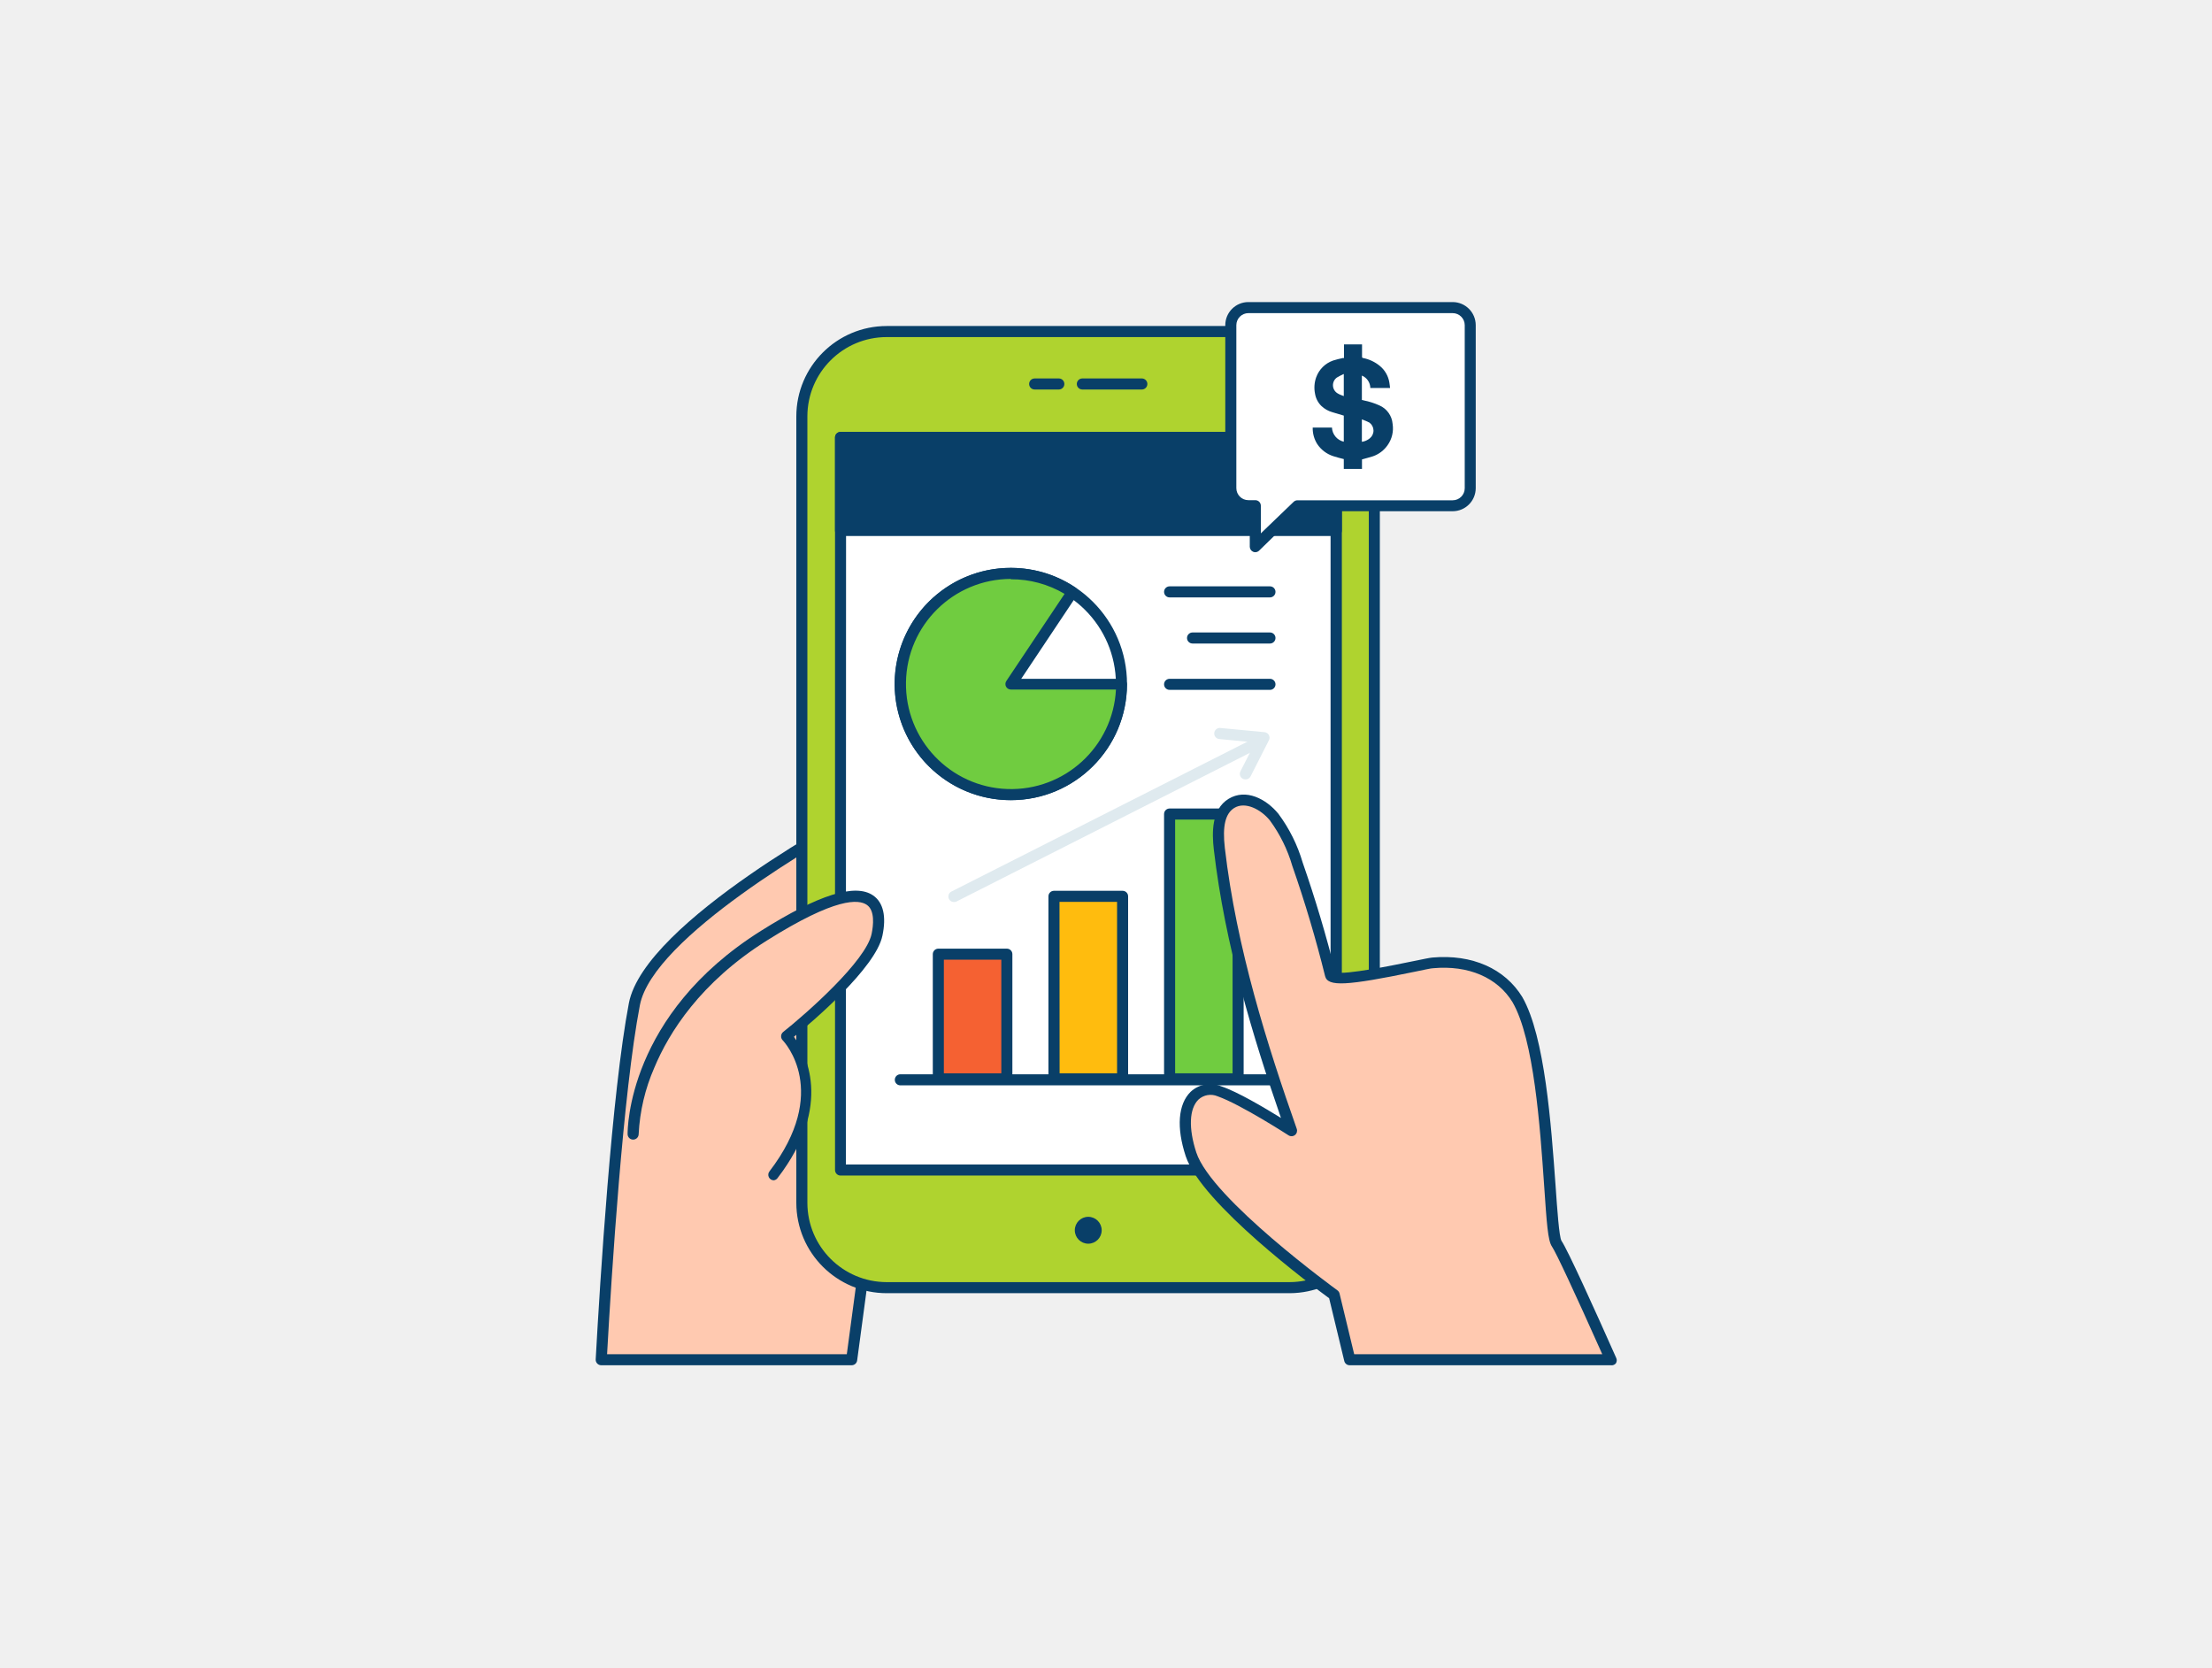
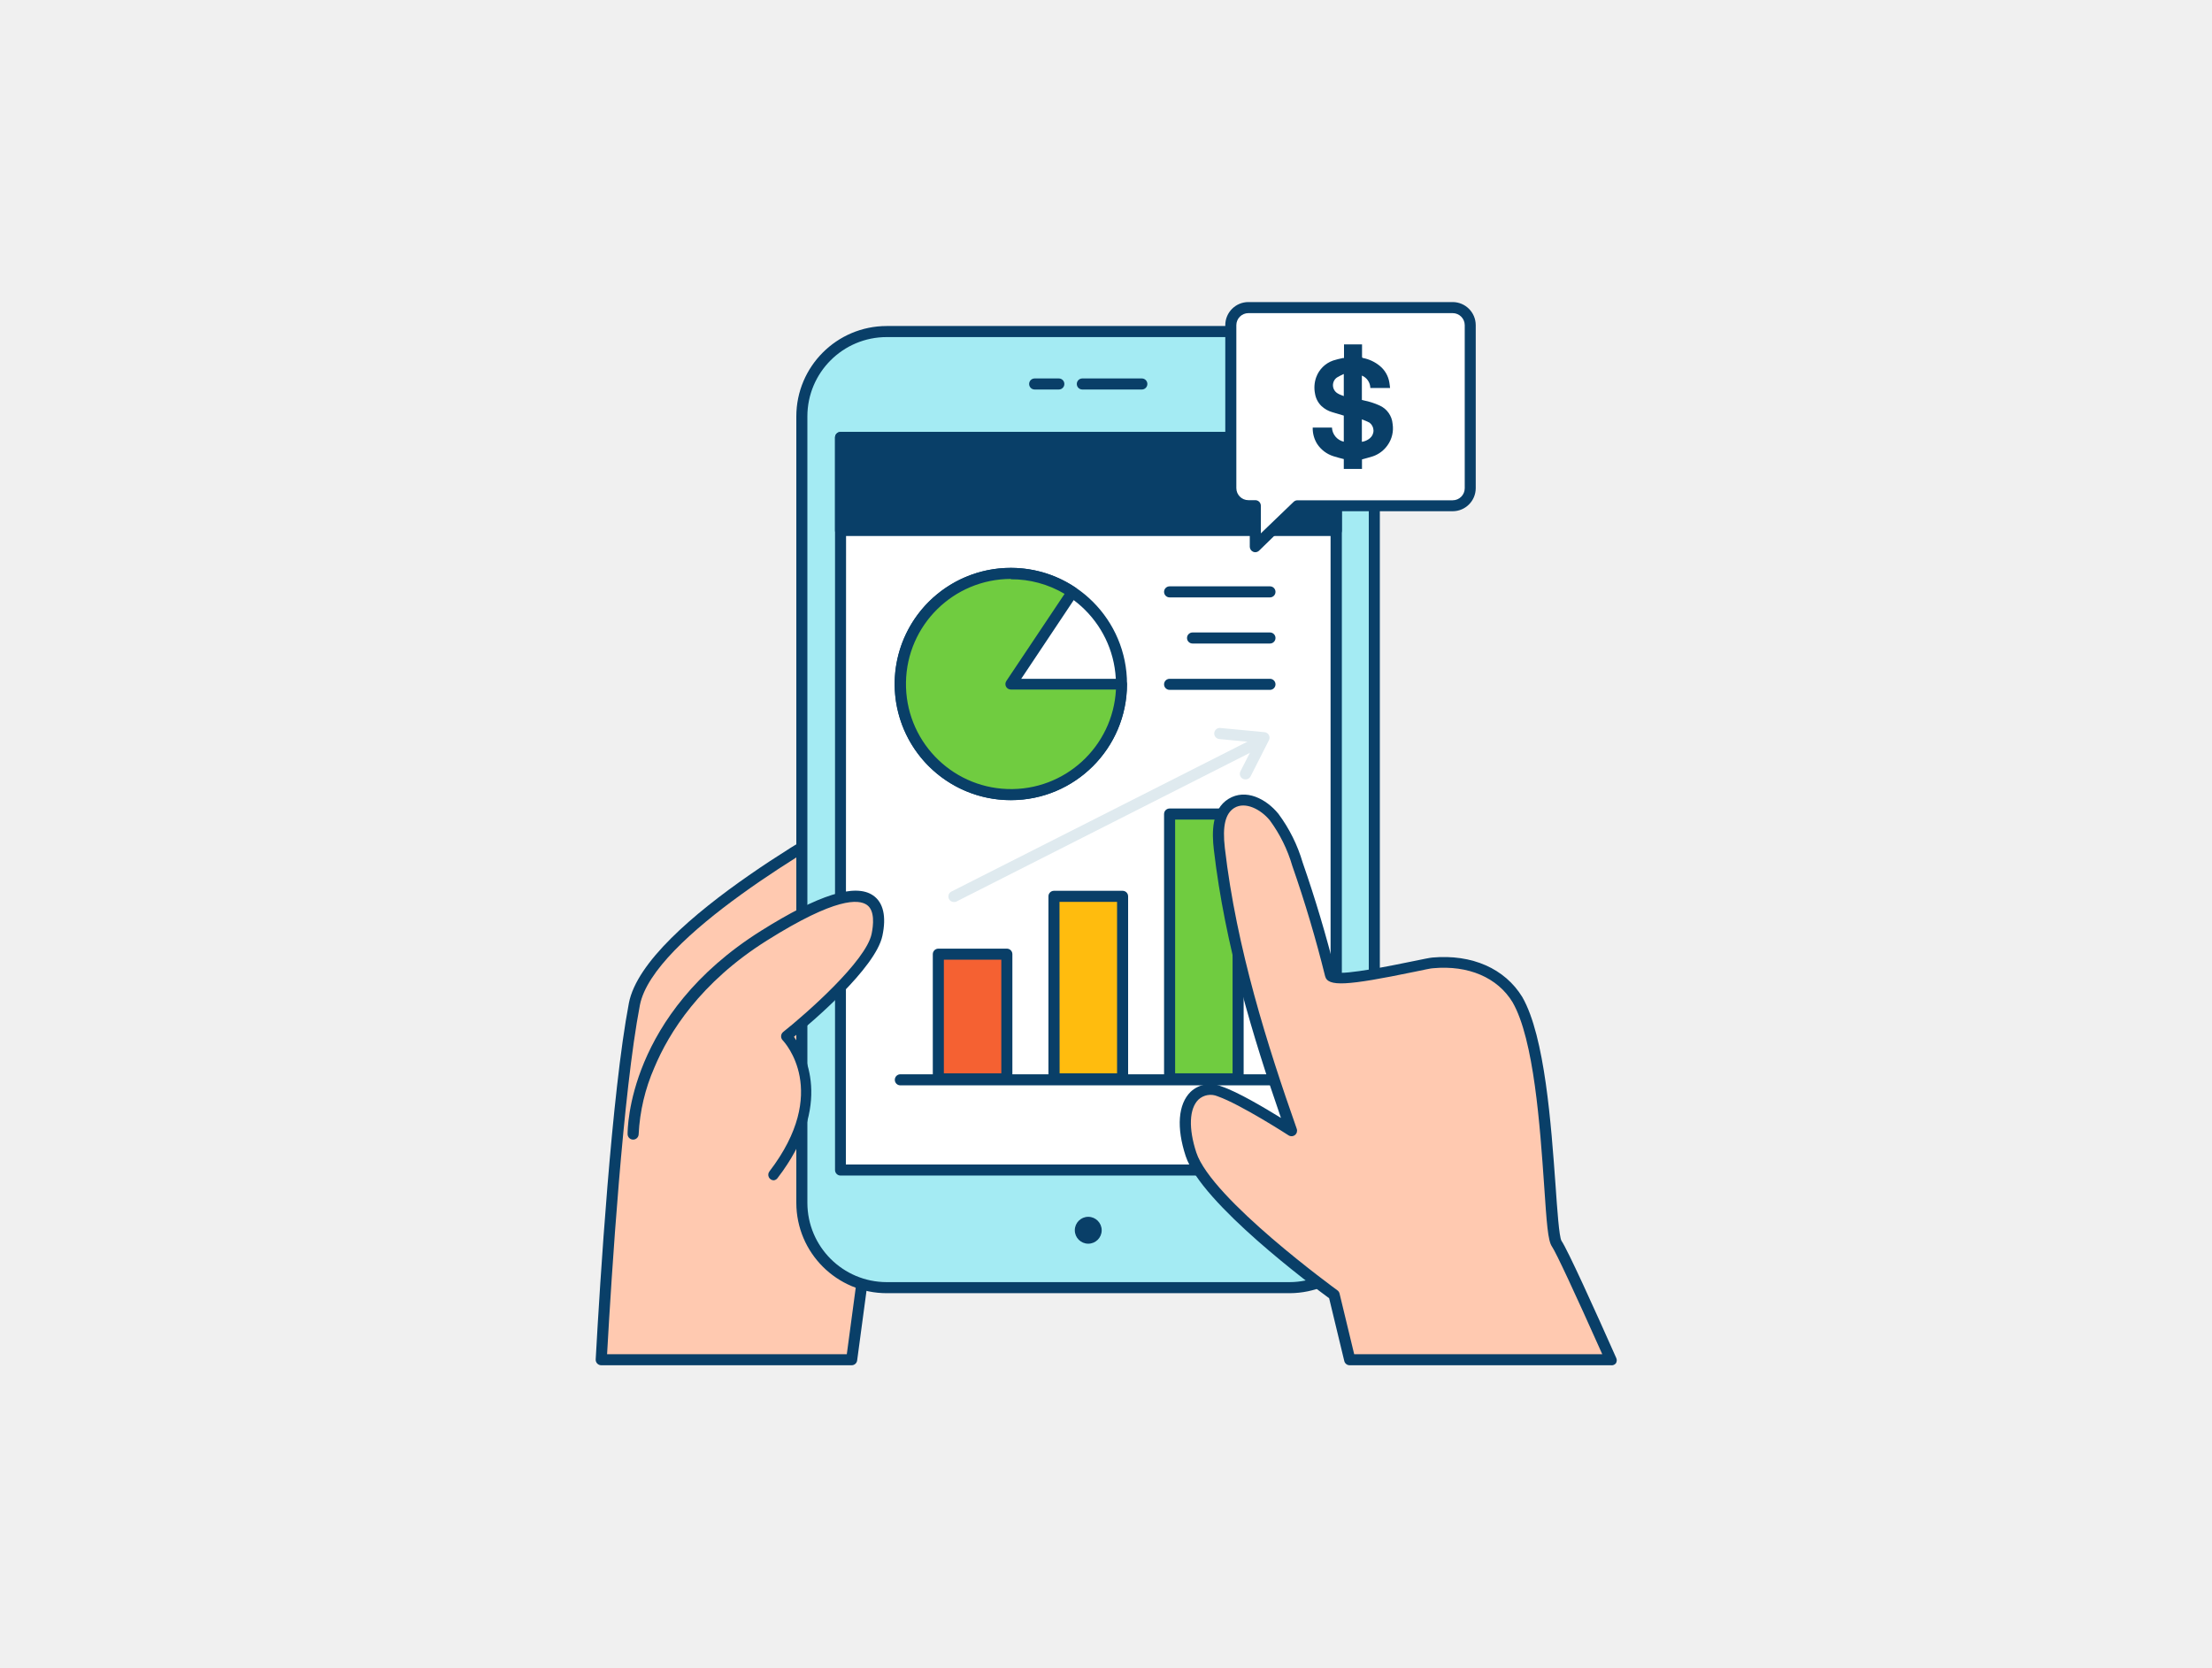
<svg xmlns="http://www.w3.org/2000/svg" viewBox="0 0 400 300" width="406" height="306" class="illustration styles_illustrationTablet__1DWOa">
  <g id="_559_finance_app_outline" data-name="#559_finance_app_outline">
    <path d="M154,245.12l5-37.23-2.16-62.24s-39.35,20.71-42.12,35.19c-3.08,16.12-5.17,49.46-6,64.28Z" fill="#ffc9b0" />
    <path d="M154,246.12H108.72a1,1,0,0,1-.72-.31,1,1,0,0,1-.28-.74c.77-13.94,2.89-48.1,6-64.42,2.82-14.78,41-35,42.63-35.89a1,1,0,0,1,1.47.85L160,207.85a.91.91,0,0,1,0,.17l-5,37.23A1,1,0,0,1,154,246.12Zm-44.17-2h43.3L158,207.84l-2.11-60.55c-7,3.85-37.83,21.41-40.18,33.73C112.67,196.83,110.59,229.63,109.78,244.12Z" fill="#093f68" />
-     <rect x="145.03" y="59.21" width="103.52" height="172.88" rx="15.34" fill="#afd32f" />
+     <rect x="145.03" y="59.21" width="103.52" height="172.88" rx="15.34" fill="#a4ebf3" />
    <path d="M233.21,233.09H160.37A16.36,16.36,0,0,1,144,216.75V74.55a16.36,16.36,0,0,1,16.34-16.34h72.84a16.36,16.36,0,0,1,16.34,16.34v142.2A16.36,16.36,0,0,1,233.21,233.09ZM160.37,60.21A14.35,14.35,0,0,0,146,74.55v142.2a14.36,14.36,0,0,0,14.34,14.34h72.84a14.37,14.37,0,0,0,14.34-14.34V74.55a14.36,14.36,0,0,0-14.34-14.34Z" fill="#093f68" />
    <rect x="151.96" y="78.36" width="89.65" height="132.46" fill="#fff" />
    <path d="M241.61,211.82H152a1,1,0,0,1-1-1V78.36a1,1,0,0,1,1-1h89.65a1,1,0,0,1,1,1V210.82A1,1,0,0,1,241.61,211.82Zm-88.65-2h87.65V79.36H153Z" fill="#093f68" />
    <path d="M191.47,69.69H187.1a1,1,0,0,1,0-2h4.37a1,1,0,0,1,0,2Z" fill="#093f68" />
    <path d="M206.48,69.69H195.72a1,1,0,1,1,0-2h10.76a1,1,0,0,1,0,2Z" fill="#093f68" />
    <circle cx="196.79" cy="221.71" r="2.43" fill="#093f68" />
    <rect x="151.96" y="78.36" width="89.65" height="16.82" fill="#093f68" />
    <path d="M241.61,96.18H152a1,1,0,0,1-1-1V78.36a1,1,0,0,1,1-1h89.65a1,1,0,0,1,1,1V95.18A1,1,0,0,1,241.61,96.18Zm-88.65-2h87.65V79.36H153Z" fill="#093f68" />
    <path d="M230.76,195.51H162.81a1,1,0,0,1,0-2h67.95a1,1,0,0,1,0,2Z" fill="#093f68" />
    <rect x="169.68" y="171.79" width="12.39" height="22.54" fill="#f56132" />
    <path d="M182.07,195.33H169.68a1,1,0,0,1-1-1V171.79a1,1,0,0,1,1-1h12.39a1,1,0,0,1,1,1v22.54A1,1,0,0,1,182.07,195.33Zm-11.39-2h10.39V172.79H170.68Z" fill="#093f68" />
    <rect x="190.59" y="161.36" width="12.39" height="32.97" fill="#ffbc0e" />
    <path d="M203,195.33H190.59a1,1,0,0,1-1-1v-33a1,1,0,0,1,1-1H203a1,1,0,0,1,1,1v33A1,1,0,0,1,203,195.33Zm-11.39-2H202v-31H191.59Z" fill="#093f68" />
    <rect x="211.5" y="146.45" width="12.39" height="47.89" fill="#70cc40" />
    <path d="M223.89,195.33H211.5a1,1,0,0,1-1-1V146.45a1,1,0,0,1,1-1h12.39a1,1,0,0,1,1,1v47.88A1,1,0,0,1,223.89,195.33Zm-11.39-2h10.39V147.45H212.5Z" fill="#093f68" />
    <circle cx="182.8" cy="122.95" r="19.99" fill="#fff" />
    <path d="M182.8,143.94a21,21,0,1,1,21-21A21,21,0,0,1,182.8,143.94Zm0-40a19,19,0,1,0,19,19A19,19,0,0,0,182.8,104Z" fill="#093f68" />
    <path d="M182.8,123h20a20,20,0,1,1-8.87-16.62Z" fill="#70cc40" />
    <path d="M182.8,143.94a21,21,0,1,1,11.67-38.44,1,1,0,0,1,.28,1.39L184.67,122h18.12a1,1,0,0,1,1,1A21,21,0,0,1,182.8,143.94Zm0-40a19,19,0,1,0,19,20h-19a1,1,0,0,1-.88-.53,1,1,0,0,1,.05-1l10.54-15.77A18.89,18.89,0,0,0,182.8,104Z" fill="#093f68" />
    <path d="M229.65,107.28H211.5a1,1,0,0,1,0-2h18.15a1,1,0,0,1,0,2Z" fill="#093f68" />
    <path d="M229.65,115.62h-14a1,1,0,1,1,0-2h14a1,1,0,0,1,0,2Z" fill="#093f68" />
    <path d="M229.65,124H211.5a1,1,0,0,1,0-2h18.15a1,1,0,0,1,0,2Z" fill="#093f68" />
    <path d="M241.24,233.37l2.85,11.75h47.19c-3.45-7.74-8.73-19.46-9.82-21-1.64-2.38-1-33.52-7.07-44.11-3.26-5.36-9.33-7.18-15.32-6.65-1.81.16-18,4.18-18.47,2.19q-2.52-10.14-6-20a27.73,27.73,0,0,0-4.23-8.54c-1.88-2.28-5.2-4-7.72-2.47s-2.54,5.22-2.19,8.21c2,17.36,7.24,34.52,13,51,0,0-8.71-5.64-13-7.15s-8,2.6-5.14,11.41S241.24,233.37,241.24,233.37Z" fill="#ffc9b0" />
    <path d="M291.28,246.12H244.09a1,1,0,0,1-1-.76L240.35,234c-2.84-2.08-23.12-17.13-25.94-25.7-1.7-5.16-1.38-9.39.89-11.62a5.17,5.17,0,0,1,5.53-1c3,1,7.88,3.92,10.81,5.72-5-14.45-10.14-31.27-12.14-48.52-.35-3-.45-7.28,2.67-9.18s6.79,0,9,2.7a28,28,0,0,1,4.4,8.84c2.26,6.49,4.25,13.16,5.92,19.83,1.79.52,10.58-1.3,14-2,2-.41,3-.62,3.52-.67,7.2-.64,13.12,2,16.27,7.14,4.11,7.16,5.22,23.24,6,33.88.32,4.64.66,9.43,1.08,10.19,1.09,1.57,6,12.39,9.9,21.18a1,1,0,0,1-.07,1A1,1,0,0,1,291.28,246.12Zm-46.4-2h44.86c-5.06-11.32-8.36-18.39-9.1-19.47s-.94-4.15-1.42-11.17c-.73-10.46-1.82-26.26-5.7-33-2.72-4.47-8-6.73-14.36-6.15-.38,0-1.73.31-3.3.63-12.42,2.57-15.75,2.74-16.24.8-1.66-6.7-3.65-13.41-5.93-19.93a26.27,26.27,0,0,0-4.06-8.23c-1.63-2-4.44-3.46-6.42-2.26-1.63,1-2.18,3.29-1.72,7.24,2.1,18.14,7.74,35.85,13,50.78a1,1,0,0,1-1.49,1.18c-.09-.06-8.66-5.59-12.81-7.05a3.23,3.23,0,0,0-3.47.59c-1.68,1.64-1.82,5.22-.39,9.57,2.76,8.4,25.29,24.75,25.51,24.92a1,1,0,0,1,.39.57Z" fill="#093f68" />
    <path d="M114.55,204.37s-.25-20.87,23.64-35.89c20.5-12.89,21.54-5.34,20.46-.17-1.34,6.37-16.41,18.33-16.41,18.33s9.44,9.71-2.32,25" fill="#ffc9b0" />
    <path d="M139.92,212.68a1,1,0,0,1-.79-1.6c11.06-14.42,2.75-23.37,2.39-23.74a1,1,0,0,1-.27-.76,1,1,0,0,1,.37-.72c4.11-3.27,15-12.82,16-17.76.31-1.51.62-4.19-.86-5.22s-5.58-1.42-18.08,6.44c-12.08,7.59-17.74,16.71-20.36,23a34.18,34.18,0,0,0-2.83,12,1,1,0,0,1-1,1h0a1,1,0,0,1-1-1c0-.88,0-21.6,24.12-36.75,10.42-6.55,17.06-8.64,20.29-6.39,1.83,1.27,2.41,3.78,1.67,7.27-1.22,5.86-12.8,15.68-16,18.28,2,2.79,7.24,12.24-2.93,25.5A1,1,0,0,1,139.92,212.68Z" fill="#093f68" />
    <path d="M172.5,162.36a1,1,0,0,1-.46-1.89l54.77-27.73a1,1,0,0,1,.9,1.79L173,162.25A.93.93,0,0,1,172.5,162.36Z" fill="#dfeaef" />
    <path d="M225.2,140.19a1.06,1.06,0,0,1-.45-.11,1,1,0,0,1-.44-1.35l2.66-5.22-6.49-.62a1,1,0,0,1,.19-2l8,.76a1,1,0,0,1,.8,1.44l-3.32,6.54A1,1,0,0,1,225.2,140.19Z" fill="#dfeaef" />
    <path d="M262.69,54.88H225.76a3.17,3.17,0,0,0-3.18,3.17V87.52a3.18,3.18,0,0,0,3.18,3.18H227v7.41l7.62-7.41h28.06a3.18,3.18,0,0,0,3.18-3.18V58.05A3.17,3.17,0,0,0,262.69,54.88Z" fill="#fff" />
    <path d="M227,99.11a.91.91,0,0,1-.39-.08,1,1,0,0,1-.61-.92V91.7h-.25a4.18,4.18,0,0,1-4.18-4.17V58.05a4.18,4.18,0,0,1,4.18-4.17h36.93a4.18,4.18,0,0,1,4.18,4.17V87.53a4.18,4.18,0,0,1-4.18,4.17H235l-7.32,7.13A1,1,0,0,1,227,99.11Zm-1.25-43.23a2.18,2.18,0,0,0-2.18,2.17V87.53a2.18,2.18,0,0,0,2.18,2.17H227a1,1,0,0,1,1,1v5L233.93,90a1,1,0,0,1,.7-.28h28.06a2.18,2.18,0,0,0,2.18-2.17V58.05a2.18,2.18,0,0,0-2.18-2.17Z" fill="#093f68" />
    <path d="M243,84.05V82.27c-.65-.18-1.28-.31-1.88-.52a5.52,5.52,0,0,1-2.91-2.18,5.32,5.32,0,0,1-.83-3h3.48A2.76,2.76,0,0,0,243,79.13V74.41c-.7-.21-1.39-.4-2.08-.62a4.73,4.73,0,0,1-2-1.15,4,4,0,0,1-1.12-2.19,5.53,5.53,0,0,1,.22-3,5,5,0,0,1,3.05-3,17.45,17.45,0,0,1,1.76-.45l.21,0V61.53h3.26v.22c0,.68,0,1.36,0,2,0,.17.05.22.21.25a6.83,6.83,0,0,1,3,1.42,4.88,4.88,0,0,1,1.73,3c.06.32.08.65.13,1H247.8a2.48,2.48,0,0,0-1.53-2.25v4.41c.12,0,.25.07.38.09a12.87,12.87,0,0,1,2.78.89,4,4,0,0,1,2.4,3.36,5.25,5.25,0,0,1-.91,3.84,5.38,5.38,0,0,1-2.63,2c-.65.22-1.33.37-2,.57v1.72Zm3.27-9v4.1a2.87,2.87,0,0,0,1.44-.64,1.79,1.79,0,0,0-.08-2.84A11.39,11.39,0,0,0,246.26,75.09ZM243,70.88v-4a13,13,0,0,0-1.24.64,1.71,1.71,0,0,0,.11,2.86C242.2,70.59,242.58,70.72,243,70.88Z" fill="#093f68" />
  </g>
</svg>
